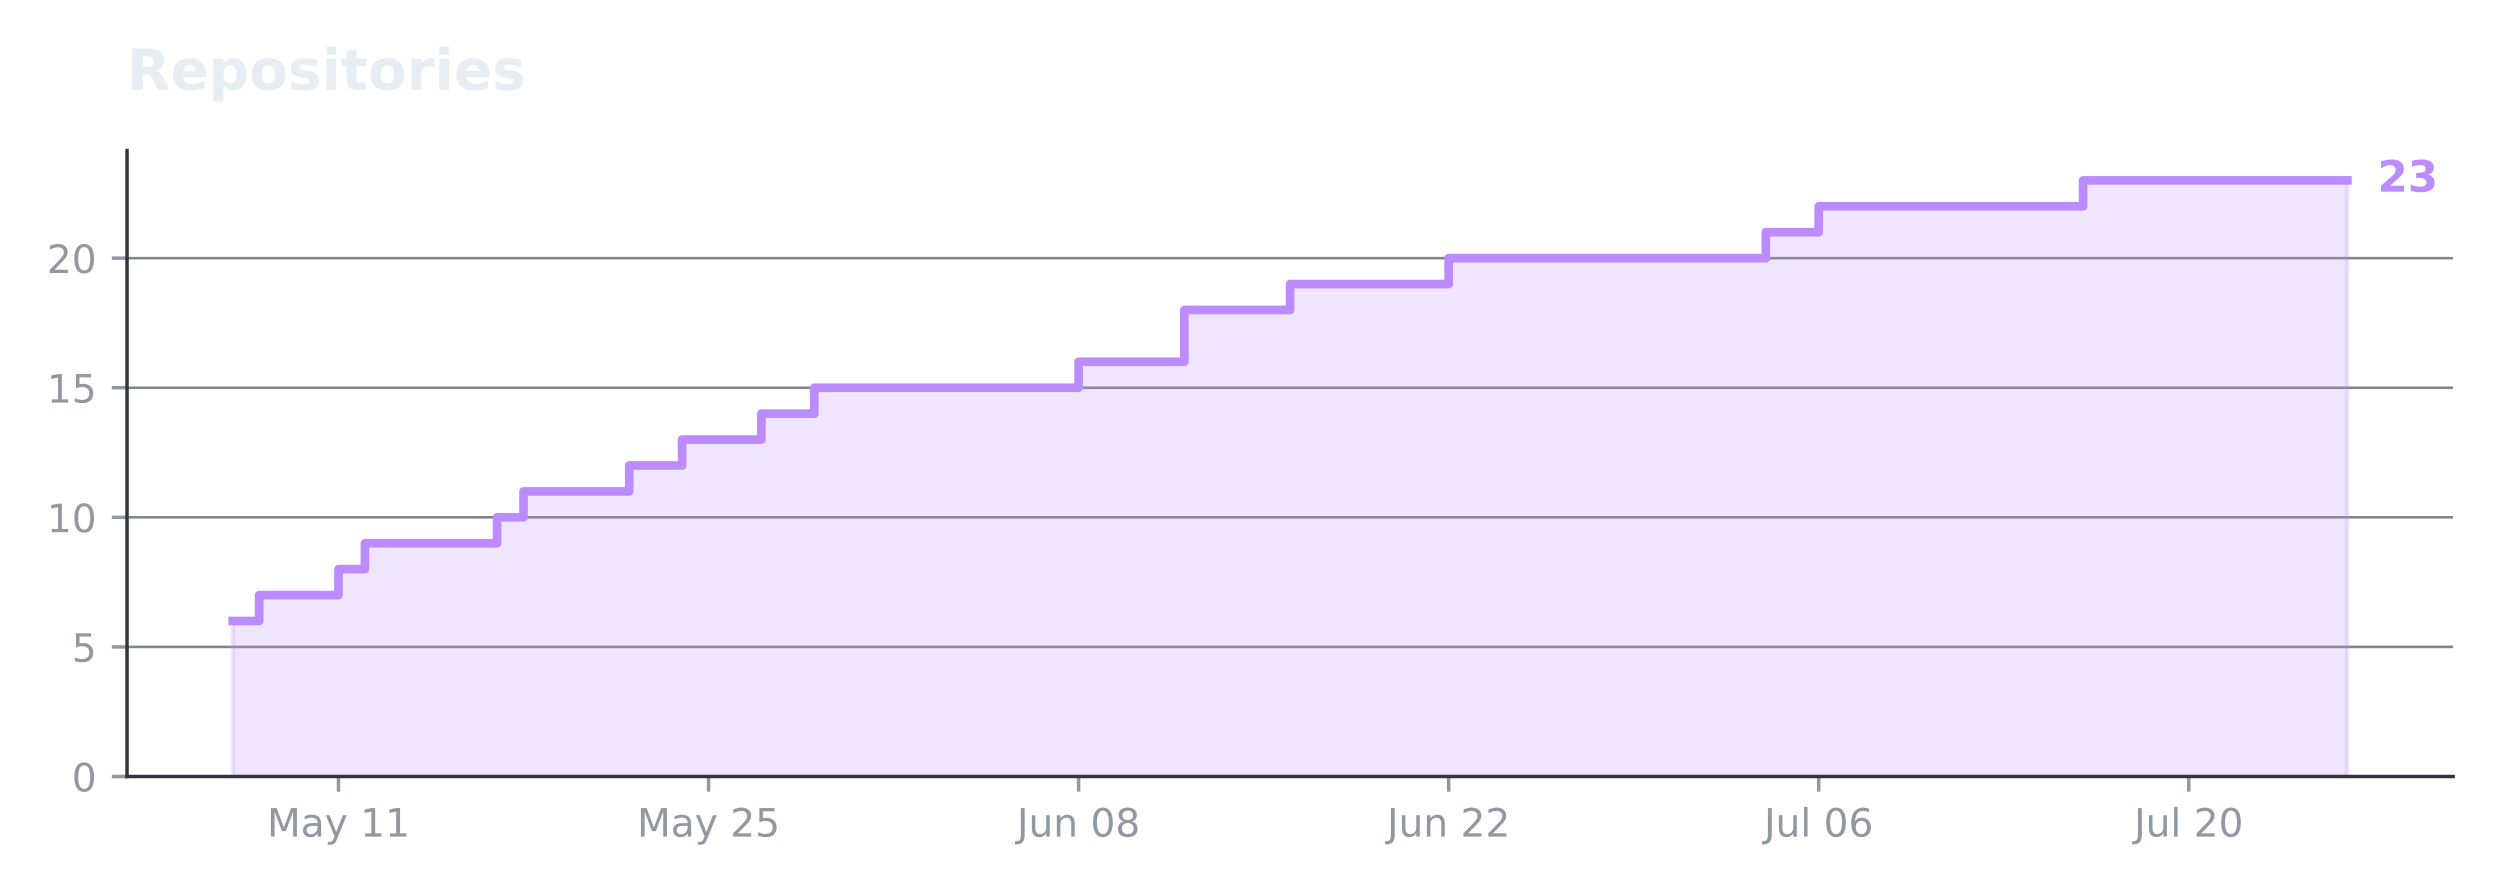
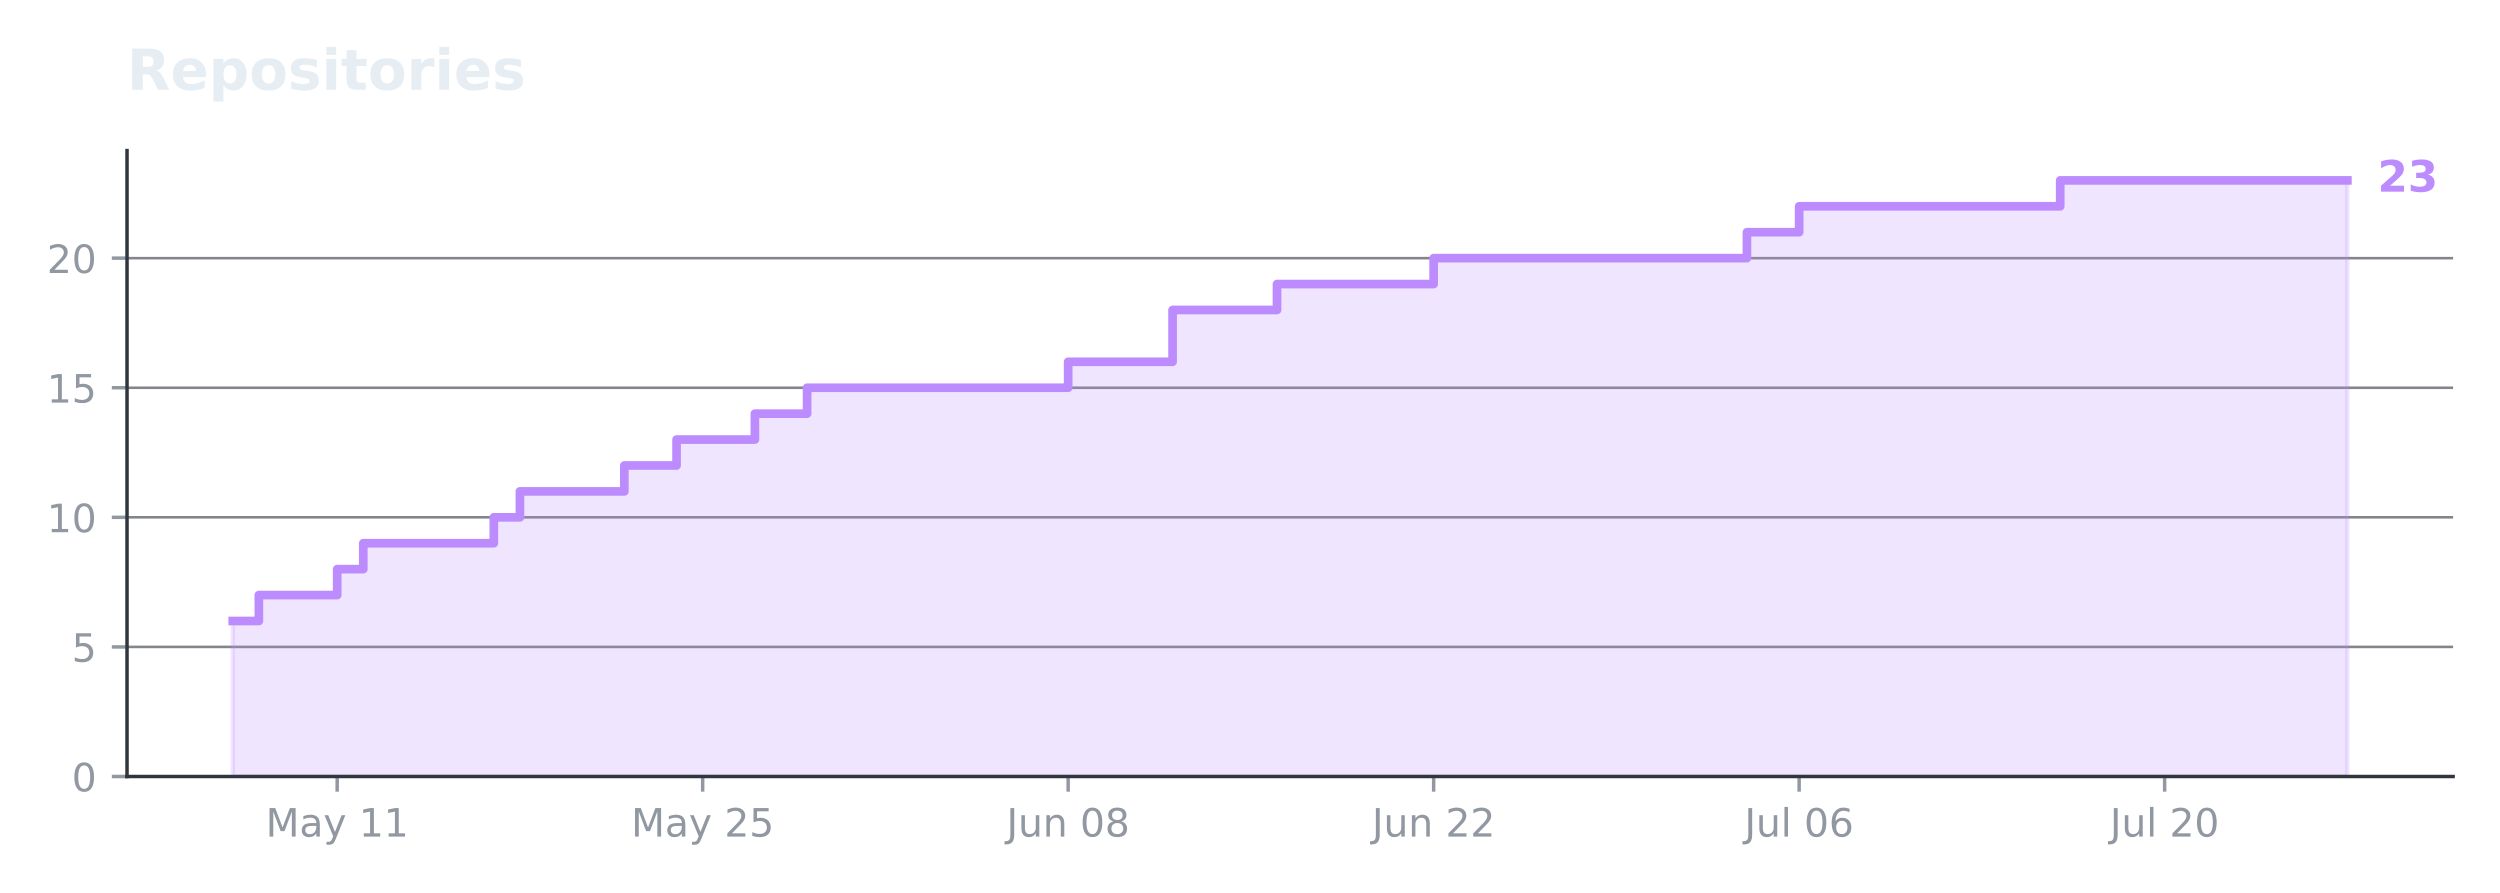
<svg xmlns="http://www.w3.org/2000/svg" xmlns:xlink="http://www.w3.org/1999/xlink" width="575.732pt" height="205.623pt" viewBox="0 0 575.732 205.623" version="1.1">
  <defs>
    <style type="text/css">*{stroke-linejoin: round; stroke-linecap: butt}</style>
  </defs>
  <g id="figure_1">
    <g id="patch_1">
      <path d="M 0 205.623  L 575.732 205.623  L 575.732 0  L 0 0  L 0 205.623  z " style="fill: none; opacity: 0" />
    </g>
    <g id="axes_1">
      <g id="patch_2">
        <path d="M 29.253 178.822  L 564.933 178.822  L 564.933 34.678  L 29.253 34.678  L 29.253 178.822  z " style="fill: none" />
      </g>
      <g id="matplotlib.axis_1">
        <g id="xtick_1">
          <g id="line2d_1">
            <defs>
-               <path id="mdc698b29c3" d="M 0 0  L 0 3.5  " style="stroke: #9198a1; stroke-width: 0.8" />
+               <path id="m80bfaa6895" d="M 0 0  L 0 3.5  " style="stroke: #9198a1; stroke-width: 0.8" />
            </defs>
            <g>
-               <use xlink:href="#mdc698b29c3" x="77.951" y="178.822" style="fill: #9198a1; stroke: #9198a1; stroke-width: 0.8" />
+               <use xlink:href="#m80bfaa6895" x="77.65" y="178.822" style="fill: #9198a1; stroke: #9198a1; stroke-width: 0.8" />
            </g>
          </g>
          <g id="text_1">
-             <g style="fill: #9198a1" transform="translate(61.49053 192.6599) scale(0.09 -0.09)">
+             <g style="fill: #9198a1" transform="translate(61.18992 192.6599) scale(0.09 -0.09)">
              <defs>
                <path id="DejaVuSans-30" d="M 628 4666  L 1569 4666  L 2759 1491  L 3956 4666  L 4897 4666  L 4897 0  L 4281 0  L 4281 4097  L 3078 897  L 2444 897  L 1241 4097  L 1241 0  L 628 0  L 628 4666  z " transform="scale(0.015625)" />
                <path id="DejaVuSans-44" d="M 2194 1759  Q 1497 1759 1228 1600  Q 959 1441 959 1056  Q 959 750 1161 570  Q 1363 391 1709 391  Q 2188 391 2477 730  Q 2766 1069 2766 1631  L 2766 1759  L 2194 1759  z M 3341 1997  L 3341 0  L 2766 0  L 2766 531  Q 2569 213 2275 61  Q 1981 -91 1556 -91  Q 1019 -91 701 211  Q 384 513 384 1019  Q 384 1609 779 1909  Q 1175 2209 1959 2209  L 2766 2209  L 2766 2266  Q 2766 2663 2505 2880  Q 2244 3097 1772 3097  Q 1472 3097 1187 3025  Q 903 2953 641 2809  L 641 3341  Q 956 3463 1253 3523  Q 1550 3584 1831 3584  Q 2591 3584 2966 3190  Q 3341 2797 3341 1997  z " transform="scale(0.015625)" />
                <path id="DejaVuSans-5c" d="M 2059 -325  Q 1816 -950 1584 -1140  Q 1353 -1331 966 -1331  L 506 -1331  L 506 -850  L 844 -850  Q 1081 -850 1212 -737  Q 1344 -625 1503 -206  L 1606 56  L 191 3500  L 800 3500  L 1894 763  L 2988 3500  L 3597 3500  L 2059 -325  z " transform="scale(0.015625)" />
                <path id="DejaVuSans-3" transform="scale(0.015625)" />
                <path id="DejaVuSans-14" d="M 794 531  L 1825 531  L 1825 4091  L 703 3866  L 703 4441  L 1819 4666  L 2450 4666  L 2450 531  L 3481 531  L 3481 0  L 794 0  L 794 531  z " transform="scale(0.015625)" />
              </defs>
              <use xlink:href="#DejaVuSans-30" />
              <use xlink:href="#DejaVuSans-44" transform="translate(86.28125 0)" />
              <use xlink:href="#DejaVuSans-5c" transform="translate(147.5625 0)" />
              <use xlink:href="#DejaVuSans-3" transform="translate(206.75 0)" />
              <use xlink:href="#DejaVuSans-14" transform="translate(238.5312 0)" />
              <use xlink:href="#DejaVuSans-14" transform="translate(302.1562 0)" />
            </g>
          </g>
        </g>
        <g id="xtick_2">
          <g id="line2d_2">
            <g>
-               <use xlink:href="#mdc698b29c3" x="163.173" y="178.822" style="fill: #9198a1; stroke: #9198a1; stroke-width: 0.8" />
+               <use xlink:href="#m80bfaa6895" x="161.82" y="178.822" style="fill: #9198a1; stroke: #9198a1; stroke-width: 0.8" />
            </g>
          </g>
          <g id="text_2">
-             <g style="fill: #9198a1" transform="translate(146.7123 192.6599) scale(0.09 -0.09)">
+             <g style="fill: #9198a1" transform="translate(145.3596 192.6599) scale(0.09 -0.09)">
              <defs>
                <path id="DejaVuSans-15" d="M 1228 531  L 3431 531  L 3431 0  L 469 0  L 469 531  Q 828 903 1448 1529  Q 2069 2156 2228 2338  Q 2531 2678 2651 2914  Q 2772 3150 2772 3378  Q 2772 3750 2511 3984  Q 2250 4219 1831 4219  Q 1534 4219 1204 4116  Q 875 4013 500 3803  L 500 4441  Q 881 4594 1212 4672  Q 1544 4750 1819 4750  Q 2544 4750 2975 4387  Q 3406 4025 3406 3419  Q 3406 3131 3298 2873  Q 3191 2616 2906 2266  Q 2828 2175 2409 1742  Q 1991 1309 1228 531  z " transform="scale(0.015625)" />
                <path id="DejaVuSans-18" d="M 691 4666  L 3169 4666  L 3169 4134  L 1269 4134  L 1269 2991  Q 1406 3038 1543 3061  Q 1681 3084 1819 3084  Q 2600 3084 3056 2656  Q 3513 2228 3513 1497  Q 3513 744 3044 326  Q 2575 -91 1722 -91  Q 1428 -91 1123 -41  Q 819 9 494 109  L 494 744  Q 775 591 1075 516  Q 1375 441 1709 441  Q 2250 441 2565 725  Q 2881 1009 2881 1497  Q 2881 1984 2565 2268  Q 2250 2553 1709 2553  Q 1456 2553 1204 2497  Q 953 2441 691 2322  L 691 4666  z " transform="scale(0.015625)" />
              </defs>
              <use xlink:href="#DejaVuSans-30" />
              <use xlink:href="#DejaVuSans-44" transform="translate(86.28125 0)" />
              <use xlink:href="#DejaVuSans-5c" transform="translate(147.5625 0)" />
              <use xlink:href="#DejaVuSans-3" transform="translate(206.75 0)" />
              <use xlink:href="#DejaVuSans-15" transform="translate(238.5312 0)" />
              <use xlink:href="#DejaVuSans-18" transform="translate(302.1562 0)" />
            </g>
          </g>
        </g>
        <g id="xtick_3">
          <g id="line2d_3">
            <g>
-               <use xlink:href="#mdc698b29c3" x="248.394" y="178.822" style="fill: #9198a1; stroke: #9198a1; stroke-width: 0.8" />
+               <use xlink:href="#m80bfaa6895" x="245.989" y="178.822" style="fill: #9198a1; stroke: #9198a1; stroke-width: 0.8" />
            </g>
          </g>
          <g id="text_3">
-             <g style="fill: #9198a1" transform="translate(234.2067 192.6599) scale(0.09 -0.09)">
+             <g style="fill: #9198a1" transform="translate(231.8018 192.6599) scale(0.09 -0.09)">
              <defs>
                <path id="DejaVuSans-2d" d="M 628 4666  L 1259 4666  L 1259 325  Q 1259 -519 939 -900  Q 619 -1281 -91 -1281  L -331 -1281  L -331 -750  L -134 -750  Q 284 -750 456 -515  Q 628 -281 628 325  L 628 4666  z " transform="scale(0.015625)" />
                <path id="DejaVuSans-58" d="M 544 1381  L 544 3500  L 1119 3500  L 1119 1403  Q 1119 906 1312 657  Q 1506 409 1894 409  Q 2359 409 2629 706  Q 2900 1003 2900 1516  L 2900 3500  L 3475 3500  L 3475 0  L 2900 0  L 2900 538  Q 2691 219 2414 64  Q 2138 -91 1772 -91  Q 1169 -91 856 284  Q 544 659 544 1381  z M 1991 3584  L 1991 3584  z " transform="scale(0.015625)" />
                <path id="DejaVuSans-51" d="M 3513 2113  L 3513 0  L 2938 0  L 2938 2094  Q 2938 2591 2744 2837  Q 2550 3084 2163 3084  Q 1697 3084 1428 2787  Q 1159 2491 1159 1978  L 1159 0  L 581 0  L 581 3500  L 1159 3500  L 1159 2956  Q 1366 3272 1645 3428  Q 1925 3584 2291 3584  Q 2894 3584 3203 3211  Q 3513 2838 3513 2113  z " transform="scale(0.015625)" />
                <path id="DejaVuSans-13" d="M 2034 4250  Q 1547 4250 1301 3770  Q 1056 3291 1056 2328  Q 1056 1369 1301 889  Q 1547 409 2034 409  Q 2525 409 2770 889  Q 3016 1369 3016 2328  Q 3016 3291 2770 3770  Q 2525 4250 2034 4250  z M 2034 4750  Q 2819 4750 3233 4129  Q 3647 3509 3647 2328  Q 3647 1150 3233 529  Q 2819 -91 2034 -91  Q 1250 -91 836 529  Q 422 1150 422 2328  Q 422 3509 836 4129  Q 1250 4750 2034 4750  z " transform="scale(0.015625)" />
                <path id="DejaVuSans-1b" d="M 2034 2216  Q 1584 2216 1326 1975  Q 1069 1734 1069 1313  Q 1069 891 1326 650  Q 1584 409 2034 409  Q 2484 409 2743 651  Q 3003 894 3003 1313  Q 3003 1734 2745 1975  Q 2488 2216 2034 2216  z M 1403 2484  Q 997 2584 770 2862  Q 544 3141 544 3541  Q 544 4100 942 4425  Q 1341 4750 2034 4750  Q 2731 4750 3128 4425  Q 3525 4100 3525 3541  Q 3525 3141 3298 2862  Q 3072 2584 2669 2484  Q 3125 2378 3379 2068  Q 3634 1759 3634 1313  Q 3634 634 3220 271  Q 2806 -91 2034 -91  Q 1263 -91 848 271  Q 434 634 434 1313  Q 434 1759 690 2068  Q 947 2378 1403 2484  z M 1172 3481  Q 1172 3119 1398 2916  Q 1625 2713 2034 2713  Q 2441 2713 2670 2916  Q 2900 3119 2900 3481  Q 2900 3844 2670 4047  Q 2441 4250 2034 4250  Q 1625 4250 1398 4047  Q 1172 3844 1172 3481  z " transform="scale(0.015625)" />
              </defs>
              <use xlink:href="#DejaVuSans-2d" />
              <use xlink:href="#DejaVuSans-58" transform="translate(29.5 0)" />
              <use xlink:href="#DejaVuSans-51" transform="translate(92.875 0)" />
              <use xlink:href="#DejaVuSans-3" transform="translate(156.25 0)" />
              <use xlink:href="#DejaVuSans-13" transform="translate(188.0312 0)" />
              <use xlink:href="#DejaVuSans-1b" transform="translate(251.6562 0)" />
            </g>
          </g>
        </g>
        <g id="xtick_4">
          <g id="line2d_4">
            <g>
-               <use xlink:href="#mdc698b29c3" x="333.616" y="178.822" style="fill: #9198a1; stroke: #9198a1; stroke-width: 0.8" />
+               <use xlink:href="#m80bfaa6895" x="330.159" y="178.822" style="fill: #9198a1; stroke: #9198a1; stroke-width: 0.8" />
            </g>
          </g>
          <g id="text_4">
-             <g style="fill: #9198a1" transform="translate(319.4285 192.6599) scale(0.09 -0.09)">
+             <g style="fill: #9198a1" transform="translate(315.9715 192.6599) scale(0.09 -0.09)">
              <use xlink:href="#DejaVuSans-2d" />
              <use xlink:href="#DejaVuSans-58" transform="translate(29.5 0)" />
              <use xlink:href="#DejaVuSans-51" transform="translate(92.875 0)" />
              <use xlink:href="#DejaVuSans-3" transform="translate(156.25 0)" />
              <use xlink:href="#DejaVuSans-15" transform="translate(188.0312 0)" />
              <use xlink:href="#DejaVuSans-15" transform="translate(251.6562 0)" />
            </g>
          </g>
        </g>
        <g id="xtick_5">
          <g id="line2d_5">
            <g>
-               <use xlink:href="#mdc698b29c3" x="418.838" y="178.822" style="fill: #9198a1; stroke: #9198a1; stroke-width: 0.8" />
+               <use xlink:href="#m80bfaa6895" x="414.329" y="178.822" style="fill: #9198a1; stroke: #9198a1; stroke-width: 0.8" />
            </g>
          </g>
          <g id="text_5">
-             <g style="fill: #9198a1" transform="translate(406.252 192.6606) scale(0.09 -0.09)">
+             <g style="fill: #9198a1" transform="translate(401.7429 192.6606) scale(0.09 -0.09)">
              <defs>
                <path id="DejaVuSans-4f" d="M 603 4863  L 1178 4863  L 1178 0  L 603 0  L 603 4863  z " transform="scale(0.015625)" />
                <path id="DejaVuSans-19" d="M 2113 2584  Q 1688 2584 1439 2293  Q 1191 2003 1191 1497  Q 1191 994 1439 701  Q 1688 409 2113 409  Q 2538 409 2786 701  Q 3034 994 3034 1497  Q 3034 2003 2786 2293  Q 2538 2584 2113 2584  z M 3366 4563  L 3366 3988  Q 3128 4100 2886 4159  Q 2644 4219 2406 4219  Q 1781 4219 1451 3797  Q 1122 3375 1075 2522  Q 1259 2794 1537 2939  Q 1816 3084 2150 3084  Q 2853 3084 3261 2657  Q 3669 2231 3669 1497  Q 3669 778 3244 343  Q 2819 -91 2113 -91  Q 1303 -91 875 529  Q 447 1150 447 2328  Q 447 3434 972 4092  Q 1497 4750 2381 4750  Q 2619 4750 2861 4703  Q 3103 4656 3366 4563  z " transform="scale(0.015625)" />
              </defs>
              <use xlink:href="#DejaVuSans-2d" />
              <use xlink:href="#DejaVuSans-58" transform="translate(29.5 0)" />
              <use xlink:href="#DejaVuSans-4f" transform="translate(92.875 0)" />
              <use xlink:href="#DejaVuSans-3" transform="translate(120.6562 0)" />
              <use xlink:href="#DejaVuSans-13" transform="translate(152.4375 0)" />
              <use xlink:href="#DejaVuSans-19" transform="translate(216.0625 0)" />
            </g>
          </g>
        </g>
        <g id="xtick_6">
          <g id="line2d_6">
            <g>
-               <use xlink:href="#mdc698b29c3" x="504.06" y="178.822" style="fill: #9198a1; stroke: #9198a1; stroke-width: 0.8" />
+               <use xlink:href="#m80bfaa6895" x="498.499" y="178.822" style="fill: #9198a1; stroke: #9198a1; stroke-width: 0.8" />
            </g>
          </g>
          <g id="text_6">
-             <g style="fill: #9198a1" transform="translate(491.4738 192.6606) scale(0.09 -0.09)">
+             <g style="fill: #9198a1" transform="translate(485.9126 192.6606) scale(0.09 -0.09)">
              <use xlink:href="#DejaVuSans-2d" />
              <use xlink:href="#DejaVuSans-58" transform="translate(29.5 0)" />
              <use xlink:href="#DejaVuSans-4f" transform="translate(92.875 0)" />
              <use xlink:href="#DejaVuSans-3" transform="translate(120.6562 0)" />
              <use xlink:href="#DejaVuSans-15" transform="translate(152.4375 0)" />
              <use xlink:href="#DejaVuSans-13" transform="translate(216.0625 0)" />
            </g>
          </g>
        </g>
      </g>
      <g id="matplotlib.axis_2">
        <g id="ytick_1">
          <g id="line2d_7">
-             <path d="M 29.253 178.822  L 564.933 178.822  " clip-path="url(#pe36f73b448)" style="fill: none; stroke: #30363d; stroke-opacity: 0.6; stroke-width: 0.6; stroke-linecap: square" />
+             <path d="M 29.253 178.822  L 564.933 178.822  " clip-path="url(#p6649a24798)" style="fill: none; stroke: #30363d; stroke-opacity: 0.6; stroke-width: 0.6; stroke-linecap: square" />
          </g>
          <g id="line2d_8">
            <defs>
-               <path id="m3cc40a92ae" d="M 0 0  L -3.5 0  " style="stroke: #9198a1; stroke-width: 0.8" />
+               <path id="m8af71a1ffc" d="M 0 0  L -3.5 0  " style="stroke: #9198a1; stroke-width: 0.8" />
            </defs>
            <g>
-               <use xlink:href="#m3cc40a92ae" x="29.253" y="178.822" style="fill: #9198a1; stroke: #9198a1; stroke-width: 0.8" />
+               <use xlink:href="#m8af71a1ffc" x="29.253" y="178.822" style="fill: #9198a1; stroke: #9198a1; stroke-width: 0.8" />
            </g>
          </g>
          <g id="text_7">
            <g style="fill: #9198a1" transform="translate(16.52625 182.2409) scale(0.09 -0.09)">
              <use xlink:href="#DejaVuSans-13" />
            </g>
          </g>
        </g>
        <g id="ytick_2">
          <g id="line2d_9">
-             <path d="M 29.253 148.978  L 564.933 148.978  " clip-path="url(#pe36f73b448)" style="fill: none; stroke: #30363d; stroke-opacity: 0.6; stroke-width: 0.6; stroke-linecap: square" />
+             <path d="M 29.253 148.978  L 564.933 148.978  " clip-path="url(#p6649a24798)" style="fill: none; stroke: #30363d; stroke-opacity: 0.6; stroke-width: 0.6; stroke-linecap: square" />
          </g>
          <g id="line2d_10">
            <g>
-               <use xlink:href="#m3cc40a92ae" x="29.253" y="148.978" style="fill: #9198a1; stroke: #9198a1; stroke-width: 0.8" />
+               <use xlink:href="#m8af71a1ffc" x="29.253" y="148.978" style="fill: #9198a1; stroke: #9198a1; stroke-width: 0.8" />
            </g>
          </g>
          <g id="text_8">
            <g style="fill: #9198a1" transform="translate(16.52625 152.3974) scale(0.09 -0.09)">
              <use xlink:href="#DejaVuSans-18" />
            </g>
          </g>
        </g>
        <g id="ytick_3">
          <g id="line2d_11">
-             <path d="M 29.253 119.135  L 564.933 119.135  " clip-path="url(#pe36f73b448)" style="fill: none; stroke: #30363d; stroke-opacity: 0.6; stroke-width: 0.6; stroke-linecap: square" />
+             <path d="M 29.253 119.135  L 564.933 119.135  " clip-path="url(#p6649a24798)" style="fill: none; stroke: #30363d; stroke-opacity: 0.6; stroke-width: 0.6; stroke-linecap: square" />
          </g>
          <g id="line2d_12">
            <g>
-               <use xlink:href="#m3cc40a92ae" x="29.253" y="119.135" style="fill: #9198a1; stroke: #9198a1; stroke-width: 0.8" />
+               <use xlink:href="#m8af71a1ffc" x="29.253" y="119.135" style="fill: #9198a1; stroke: #9198a1; stroke-width: 0.8" />
            </g>
          </g>
          <g id="text_9">
            <g style="fill: #9198a1" transform="translate(10.8 122.554) scale(0.09 -0.09)">
              <use xlink:href="#DejaVuSans-14" />
              <use xlink:href="#DejaVuSans-13" transform="translate(63.625 0)" />
            </g>
          </g>
        </g>
        <g id="ytick_4">
          <g id="line2d_13">
-             <path d="M 29.253 89.292  L 564.933 89.292  " clip-path="url(#pe36f73b448)" style="fill: none; stroke: #30363d; stroke-opacity: 0.6; stroke-width: 0.6; stroke-linecap: square" />
+             <path d="M 29.253 89.292  L 564.933 89.292  " clip-path="url(#p6649a24798)" style="fill: none; stroke: #30363d; stroke-opacity: 0.6; stroke-width: 0.6; stroke-linecap: square" />
          </g>
          <g id="line2d_14">
            <g>
-               <use xlink:href="#m3cc40a92ae" x="29.253" y="89.292" style="fill: #9198a1; stroke: #9198a1; stroke-width: 0.8" />
+               <use xlink:href="#m8af71a1ffc" x="29.253" y="89.292" style="fill: #9198a1; stroke: #9198a1; stroke-width: 0.8" />
            </g>
          </g>
          <g id="text_10">
            <g style="fill: #9198a1" transform="translate(10.8 92.71048) scale(0.09 -0.09)">
              <use xlink:href="#DejaVuSans-14" />
              <use xlink:href="#DejaVuSans-18" transform="translate(63.625 0)" />
            </g>
          </g>
        </g>
        <g id="ytick_5">
          <g id="line2d_15">
-             <path d="M 29.253 59.448  L 564.933 59.448  " clip-path="url(#pe36f73b448)" style="fill: none; stroke: #30363d; stroke-opacity: 0.6; stroke-width: 0.6; stroke-linecap: square" />
+             <path d="M 29.253 59.448  L 564.933 59.448  " clip-path="url(#p6649a24798)" style="fill: none; stroke: #30363d; stroke-opacity: 0.6; stroke-width: 0.6; stroke-linecap: square" />
          </g>
          <g id="line2d_16">
            <g>
-               <use xlink:href="#m3cc40a92ae" x="29.253" y="59.448" style="fill: #9198a1; stroke: #9198a1; stroke-width: 0.8" />
+               <use xlink:href="#m8af71a1ffc" x="29.253" y="59.448" style="fill: #9198a1; stroke: #9198a1; stroke-width: 0.8" />
            </g>
          </g>
          <g id="text_11">
            <g style="fill: #9198a1" transform="translate(10.8 62.867) scale(0.09 -0.09)">
              <use xlink:href="#DejaVuSans-15" />
              <use xlink:href="#DejaVuSans-13" transform="translate(63.625 0)" />
            </g>
          </g>
        </g>
      </g>
      <g id="FillBetweenPolyCollection_1">
        <defs>
-           <path id="m402194e041" d="M 53.602 -26.801  L 53.602 -62.613  L 59.689 -62.613  L 59.689 -68.582  L 65.776 -68.582  L 65.776 -68.582  L 71.863 -68.582  L 71.863 -68.582  L 77.951 -68.582  L 77.951 -74.55  L 84.038 -74.55  L 84.038 -80.519  L 90.125 -80.519  L 90.125 -80.519  L 96.213 -80.519  L 96.213 -80.519  L 102.3 -80.519  L 102.3 -80.519  L 108.387 -80.519  L 108.387 -80.519  L 114.474 -80.519  L 114.474 -86.488  L 120.562 -86.488  L 120.562 -92.456  L 126.649 -92.456  L 126.649 -92.456  L 132.736 -92.456  L 132.736 -92.456  L 138.823 -92.456  L 138.823 -92.456  L 144.911 -92.456  L 144.911 -98.425  L 150.998 -98.425  L 150.998 -98.425  L 157.085 -98.425  L 157.085 -104.394  L 163.173 -104.394  L 163.173 -104.394  L 169.26 -104.394  L 169.26 -104.394  L 175.347 -104.394  L 175.347 -110.362  L 181.434 -110.362  L 181.434 -110.362  L 187.522 -110.362  L 187.522 -116.331  L 193.609 -116.331  L 193.609 -116.331  L 199.696 -116.331  L 199.696 -116.331  L 205.783 -116.331  L 205.783 -116.331  L 211.871 -116.331  L 211.871 -116.331  L 217.958 -116.331  L 217.958 -116.331  L 224.045 -116.331  L 224.045 -116.331  L 230.132 -116.331  L 230.132 -116.331  L 236.22 -116.331  L 236.22 -116.331  L 242.307 -116.331  L 242.307 -116.331  L 248.394 -116.331  L 248.394 -122.3  L 254.482 -122.3  L 254.482 -122.3  L 260.569 -122.3  L 260.569 -122.3  L 266.656 -122.3  L 266.656 -122.3  L 272.743 -122.3  L 272.743 -134.237  L 278.831 -134.237  L 278.831 -134.237  L 284.918 -134.237  L 284.918 -134.237  L 291.005 -134.237  L 291.005 -134.237  L 297.092 -134.237  L 297.092 -140.206  L 303.18 -140.206  L 303.18 -140.206  L 309.267 -140.206  L 309.267 -140.206  L 315.354 -140.206  L 315.354 -140.206  L 321.442 -140.206  L 321.442 -140.206  L 327.529 -140.206  L 327.529 -140.206  L 333.616 -140.206  L 333.616 -146.175  L 339.703 -146.175  L 339.703 -146.175  L 345.791 -146.175  L 345.791 -146.175  L 351.878 -146.175  L 351.878 -146.175  L 357.965 -146.175  L 357.965 -146.175  L 364.053 -146.175  L 364.053 -146.175  L 370.14 -146.175  L 370.14 -146.175  L 376.227 -146.175  L 376.227 -146.175  L 382.314 -146.175  L 382.314 -146.175  L 388.402 -146.175  L 388.402 -146.175  L 394.489 -146.175  L 394.489 -146.175  L 400.576 -146.175  L 400.576 -146.175  L 406.663 -146.175  L 406.663 -152.143  L 412.751 -152.143  L 412.751 -152.143  L 418.838 -152.143  L 418.838 -158.112  L 424.925 -158.112  L 424.925 -158.112  L 431.012 -158.112  L 431.012 -158.112  L 437.1 -158.112  L 437.1 -158.112  L 443.187 -158.112  L 443.187 -158.112  L 449.274 -158.112  L 449.274 -158.112  L 455.362 -158.112  L 455.362 -158.112  L 461.449 -158.112  L 461.449 -158.112  L 467.536 -158.112  L 467.536 -158.112  L 473.623 -158.112  L 473.623 -158.112  L 479.711 -158.112  L 479.711 -164.081  L 485.798 -164.081  L 485.798 -164.081  L 491.885 -164.081  L 491.885 -164.081  L 497.973 -164.081  L 497.973 -164.081  L 504.06 -164.081  L 504.06 -164.081  L 510.147 -164.081  L 510.147 -164.081  L 516.234 -164.081  L 516.234 -164.081  L 522.322 -164.081  L 522.322 -164.081  L 528.409 -164.081  L 528.409 -164.081  L 534.496 -164.081  L 534.496 -164.081  L 540.583 -164.081  L 540.583 -164.081  L 540.583 -26.801  L 540.583 -26.801  L 540.583 -26.801  L 534.496 -26.801  L 534.496 -26.801  L 528.409 -26.801  L 528.409 -26.801  L 522.322 -26.801  L 522.322 -26.801  L 516.234 -26.801  L 516.234 -26.801  L 510.147 -26.801  L 510.147 -26.801  L 504.06 -26.801  L 504.06 -26.801  L 497.973 -26.801  L 497.973 -26.801  L 491.885 -26.801  L 491.885 -26.801  L 485.798 -26.801  L 485.798 -26.801  L 479.711 -26.801  L 479.711 -26.801  L 473.623 -26.801  L 473.623 -26.801  L 467.536 -26.801  L 467.536 -26.801  L 461.449 -26.801  L 461.449 -26.801  L 455.362 -26.801  L 455.362 -26.801  L 449.274 -26.801  L 449.274 -26.801  L 443.187 -26.801  L 443.187 -26.801  L 437.1 -26.801  L 437.1 -26.801  L 431.012 -26.801  L 431.012 -26.801  L 424.925 -26.801  L 424.925 -26.801  L 418.838 -26.801  L 418.838 -26.801  L 412.751 -26.801  L 412.751 -26.801  L 406.663 -26.801  L 406.663 -26.801  L 400.576 -26.801  L 400.576 -26.801  L 394.489 -26.801  L 394.489 -26.801  L 388.402 -26.801  L 388.402 -26.801  L 382.314 -26.801  L 382.314 -26.801  L 376.227 -26.801  L 376.227 -26.801  L 370.14 -26.801  L 370.14 -26.801  L 364.053 -26.801  L 364.053 -26.801  L 357.965 -26.801  L 357.965 -26.801  L 351.878 -26.801  L 351.878 -26.801  L 345.791 -26.801  L 345.791 -26.801  L 339.703 -26.801  L 339.703 -26.801  L 333.616 -26.801  L 333.616 -26.801  L 327.529 -26.801  L 327.529 -26.801  L 321.442 -26.801  L 321.442 -26.801  L 315.354 -26.801  L 315.354 -26.801  L 309.267 -26.801  L 309.267 -26.801  L 303.18 -26.801  L 303.18 -26.801  L 297.092 -26.801  L 297.092 -26.801  L 291.005 -26.801  L 291.005 -26.801  L 284.918 -26.801  L 284.918 -26.801  L 278.831 -26.801  L 278.831 -26.801  L 272.743 -26.801  L 272.743 -26.801  L 266.656 -26.801  L 266.656 -26.801  L 260.569 -26.801  L 260.569 -26.801  L 254.482 -26.801  L 254.482 -26.801  L 248.394 -26.801  L 248.394 -26.801  L 242.307 -26.801  L 242.307 -26.801  L 236.22 -26.801  L 236.22 -26.801  L 230.132 -26.801  L 230.132 -26.801  L 224.045 -26.801  L 224.045 -26.801  L 217.958 -26.801  L 217.958 -26.801  L 211.871 -26.801  L 211.871 -26.801  L 205.783 -26.801  L 205.783 -26.801  L 199.696 -26.801  L 199.696 -26.801  L 193.609 -26.801  L 193.609 -26.801  L 187.522 -26.801  L 187.522 -26.801  L 181.434 -26.801  L 181.434 -26.801  L 175.347 -26.801  L 175.347 -26.801  L 169.26 -26.801  L 169.26 -26.801  L 163.173 -26.801  L 163.173 -26.801  L 157.085 -26.801  L 157.085 -26.801  L 150.998 -26.801  L 150.998 -26.801  L 144.911 -26.801  L 144.911 -26.801  L 138.823 -26.801  L 138.823 -26.801  L 132.736 -26.801  L 132.736 -26.801  L 126.649 -26.801  L 126.649 -26.801  L 120.562 -26.801  L 120.562 -26.801  L 114.474 -26.801  L 114.474 -26.801  L 108.387 -26.801  L 108.387 -26.801  L 102.3 -26.801  L 102.3 -26.801  L 96.213 -26.801  L 96.213 -26.801  L 90.125 -26.801  L 90.125 -26.801  L 84.038 -26.801  L 84.038 -26.801  L 77.951 -26.801  L 77.951 -26.801  L 71.863 -26.801  L 71.863 -26.801  L 65.776 -26.801  L 65.776 -26.801  L 59.689 -26.801  L 59.689 -26.801  L 53.602 -26.801  z " style="stroke: #bc8cff; stroke-opacity: 0.22" />
+           <path id="mc5d1fb5f40" d="M 53.602 -26.801  L 53.602 -62.613  L 59.614 -62.613  L 59.614 -68.582  L 65.626 -68.582  L 65.626 -68.582  L 71.638 -68.582  L 71.638 -68.582  L 77.65 -68.582  L 77.65 -74.55  L 83.662 -74.55  L 83.662 -80.519  L 89.674 -80.519  L 89.674 -80.519  L 95.686 -80.519  L 95.686 -80.519  L 101.699 -80.519  L 101.699 -80.519  L 107.711 -80.519  L 107.711 -80.519  L 113.723 -80.519  L 113.723 -86.488  L 119.735 -86.488  L 119.735 -92.456  L 125.747 -92.456  L 125.747 -92.456  L 131.759 -92.456  L 131.759 -92.456  L 137.771 -92.456  L 137.771 -92.456  L 143.783 -92.456  L 143.783 -98.425  L 149.796 -98.425  L 149.796 -98.425  L 155.808 -98.425  L 155.808 -104.394  L 161.82 -104.394  L 161.82 -104.394  L 167.832 -104.394  L 167.832 -104.394  L 173.844 -104.394  L 173.844 -110.362  L 179.856 -110.362  L 179.856 -110.362  L 185.868 -110.362  L 185.868 -116.331  L 191.88 -116.331  L 191.88 -116.331  L 197.893 -116.331  L 197.893 -116.331  L 203.905 -116.331  L 203.905 -116.331  L 209.917 -116.331  L 209.917 -116.331  L 215.929 -116.331  L 215.929 -116.331  L 221.941 -116.331  L 221.941 -116.331  L 227.953 -116.331  L 227.953 -116.331  L 233.965 -116.331  L 233.965 -116.331  L 239.977 -116.331  L 239.977 -116.331  L 245.989 -116.331  L 245.989 -122.3  L 252.002 -122.3  L 252.002 -122.3  L 258.014 -122.3  L 258.014 -122.3  L 264.026 -122.3  L 264.026 -122.3  L 270.038 -122.3  L 270.038 -134.237  L 276.05 -134.237  L 276.05 -134.237  L 282.062 -134.237  L 282.062 -134.237  L 288.074 -134.237  L 288.074 -134.237  L 294.086 -134.237  L 294.086 -140.206  L 300.099 -140.206  L 300.099 -140.206  L 306.111 -140.206  L 306.111 -140.206  L 312.123 -140.206  L 312.123 -140.206  L 318.135 -140.206  L 318.135 -140.206  L 324.147 -140.206  L 324.147 -140.206  L 330.159 -140.206  L 330.159 -146.175  L 336.171 -146.175  L 336.171 -146.175  L 342.183 -146.175  L 342.183 -146.175  L 348.196 -146.175  L 348.196 -146.175  L 354.208 -146.175  L 354.208 -146.175  L 360.22 -146.175  L 360.22 -146.175  L 366.232 -146.175  L 366.232 -146.175  L 372.244 -146.175  L 372.244 -146.175  L 378.256 -146.175  L 378.256 -146.175  L 384.268 -146.175  L 384.268 -146.175  L 390.28 -146.175  L 390.28 -146.175  L 396.293 -146.175  L 396.293 -146.175  L 402.305 -146.175  L 402.305 -152.143  L 408.317 -152.143  L 408.317 -152.143  L 414.329 -152.143  L 414.329 -158.112  L 420.341 -158.112  L 420.341 -158.112  L 426.353 -158.112  L 426.353 -158.112  L 432.365 -158.112  L 432.365 -158.112  L 438.377 -158.112  L 438.377 -158.112  L 444.389 -158.112  L 444.389 -158.112  L 450.402 -158.112  L 450.402 -158.112  L 456.414 -158.112  L 456.414 -158.112  L 462.426 -158.112  L 462.426 -158.112  L 468.438 -158.112  L 468.438 -158.112  L 474.45 -158.112  L 474.45 -164.081  L 480.462 -164.081  L 480.462 -164.081  L 486.474 -164.081  L 486.474 -164.081  L 492.486 -164.081  L 492.486 -164.081  L 498.499 -164.081  L 498.499 -164.081  L 504.511 -164.081  L 504.511 -164.081  L 510.523 -164.081  L 510.523 -164.081  L 516.535 -164.081  L 516.535 -164.081  L 522.547 -164.081  L 522.547 -164.081  L 528.559 -164.081  L 528.559 -164.081  L 534.571 -164.081  L 534.571 -164.081  L 540.583 -164.081  L 540.583 -164.081  L 540.583 -26.801  L 540.583 -26.801  L 540.583 -26.801  L 534.571 -26.801  L 534.571 -26.801  L 528.559 -26.801  L 528.559 -26.801  L 522.547 -26.801  L 522.547 -26.801  L 516.535 -26.801  L 516.535 -26.801  L 510.523 -26.801  L 510.523 -26.801  L 504.511 -26.801  L 504.511 -26.801  L 498.499 -26.801  L 498.499 -26.801  L 492.486 -26.801  L 492.486 -26.801  L 486.474 -26.801  L 486.474 -26.801  L 480.462 -26.801  L 480.462 -26.801  L 474.45 -26.801  L 474.45 -26.801  L 468.438 -26.801  L 468.438 -26.801  L 462.426 -26.801  L 462.426 -26.801  L 456.414 -26.801  L 456.414 -26.801  L 450.402 -26.801  L 450.402 -26.801  L 444.389 -26.801  L 444.389 -26.801  L 438.377 -26.801  L 438.377 -26.801  L 432.365 -26.801  L 432.365 -26.801  L 426.353 -26.801  L 426.353 -26.801  L 420.341 -26.801  L 420.341 -26.801  L 414.329 -26.801  L 414.329 -26.801  L 408.317 -26.801  L 408.317 -26.801  L 402.305 -26.801  L 402.305 -26.801  L 396.293 -26.801  L 396.293 -26.801  L 390.28 -26.801  L 390.28 -26.801  L 384.268 -26.801  L 384.268 -26.801  L 378.256 -26.801  L 378.256 -26.801  L 372.244 -26.801  L 372.244 -26.801  L 366.232 -26.801  L 366.232 -26.801  L 360.22 -26.801  L 360.22 -26.801  L 354.208 -26.801  L 354.208 -26.801  L 348.196 -26.801  L 348.196 -26.801  L 342.183 -26.801  L 342.183 -26.801  L 336.171 -26.801  L 336.171 -26.801  L 330.159 -26.801  L 330.159 -26.801  L 324.147 -26.801  L 324.147 -26.801  L 318.135 -26.801  L 318.135 -26.801  L 312.123 -26.801  L 312.123 -26.801  L 306.111 -26.801  L 306.111 -26.801  L 300.099 -26.801  L 300.099 -26.801  L 294.086 -26.801  L 294.086 -26.801  L 288.074 -26.801  L 288.074 -26.801  L 282.062 -26.801  L 282.062 -26.801  L 276.05 -26.801  L 276.05 -26.801  L 270.038 -26.801  L 270.038 -26.801  L 264.026 -26.801  L 264.026 -26.801  L 258.014 -26.801  L 258.014 -26.801  L 252.002 -26.801  L 252.002 -26.801  L 245.989 -26.801  L 245.989 -26.801  L 239.977 -26.801  L 239.977 -26.801  L 233.965 -26.801  L 233.965 -26.801  L 227.953 -26.801  L 227.953 -26.801  L 221.941 -26.801  L 221.941 -26.801  L 215.929 -26.801  L 215.929 -26.801  L 209.917 -26.801  L 209.917 -26.801  L 203.905 -26.801  L 203.905 -26.801  L 197.893 -26.801  L 197.893 -26.801  L 191.88 -26.801  L 191.88 -26.801  L 185.868 -26.801  L 185.868 -26.801  L 179.856 -26.801  L 179.856 -26.801  L 173.844 -26.801  L 173.844 -26.801  L 167.832 -26.801  L 167.832 -26.801  L 161.82 -26.801  L 161.82 -26.801  L 155.808 -26.801  L 155.808 -26.801  L 149.796 -26.801  L 149.796 -26.801  L 143.783 -26.801  L 143.783 -26.801  L 137.771 -26.801  L 137.771 -26.801  L 131.759 -26.801  L 131.759 -26.801  L 125.747 -26.801  L 125.747 -26.801  L 119.735 -26.801  L 119.735 -26.801  L 113.723 -26.801  L 113.723 -26.801  L 107.711 -26.801  L 107.711 -26.801  L 101.699 -26.801  L 101.699 -26.801  L 95.686 -26.801  L 95.686 -26.801  L 89.674 -26.801  L 89.674 -26.801  L 83.662 -26.801  L 83.662 -26.801  L 77.65 -26.801  L 77.65 -26.801  L 71.638 -26.801  L 71.638 -26.801  L 65.626 -26.801  L 65.626 -26.801  L 59.614 -26.801  L 59.614 -26.801  L 53.602 -26.801  z " style="stroke: #bc8cff; stroke-opacity: 0.22" />
        </defs>
-         <g clip-path="url(#pe36f73b448)">
-           <use xlink:href="#m402194e041" x="0" y="205.623" style="fill: #bc8cff; fill-opacity: 0.22; stroke: #bc8cff; stroke-opacity: 0.22" />
+         <g clip-path="url(#p6649a24798)">
+           <use xlink:href="#mc5d1fb5f40" x="0" y="205.623" style="fill: #bc8cff; fill-opacity: 0.22; stroke: #bc8cff; stroke-opacity: 0.22" />
        </g>
      </g>
      <g id="line2d_17">
-         <path d="M 53.602 143.01  L 59.689 143.01  L 59.689 137.041  L 77.951 137.041  L 77.951 131.072  L 84.038 131.072  L 84.038 125.104  L 114.474 125.104  L 114.474 119.135  L 120.562 119.135  L 120.562 113.166  L 144.911 113.166  L 144.911 107.198  L 157.085 107.198  L 157.085 101.229  L 175.347 101.229  L 175.347 95.26  L 187.522 95.26  L 187.522 89.292  L 248.394 89.292  L 248.394 83.323  L 272.743 83.323  L 272.743 71.385  L 297.092 71.385  L 297.092 65.417  L 333.616 65.417  L 333.616 59.448  L 406.663 59.448  L 406.663 53.479  L 418.838 53.479  L 418.838 47.511  L 479.711 47.511  L 479.711 41.542  L 540.583 41.542  L 540.583 41.542  " clip-path="url(#pe36f73b448)" style="fill: none; stroke: #bc8cff; stroke-width: 2; stroke-linecap: square" />
+         <path d="M 53.602 143.01  L 59.614 143.01  L 59.614 137.041  L 77.65 137.041  L 77.65 131.072  L 83.662 131.072  L 83.662 125.104  L 113.723 125.104  L 113.723 119.135  L 119.735 119.135  L 119.735 113.166  L 143.783 113.166  L 143.783 107.198  L 155.808 107.198  L 155.808 101.229  L 173.844 101.229  L 173.844 95.26  L 185.868 95.26  L 185.868 89.292  L 245.989 89.292  L 245.989 83.323  L 270.038 83.323  L 270.038 71.385  L 294.086 71.385  L 294.086 65.417  L 330.159 65.417  L 330.159 59.448  L 402.305 59.448  L 402.305 53.479  L 414.329 53.479  L 414.329 47.511  L 474.45 47.511  L 474.45 41.542  L 540.583 41.542  L 540.583 41.542  " clip-path="url(#p6649a24798)" style="fill: none; stroke: #bc8cff; stroke-width: 2; stroke-linecap: square" />
      </g>
      <g id="patch_3">
        <path d="M 29.253 178.822  L 29.253 34.678  " style="fill: none; stroke: #30363d; stroke-width: 0.8; stroke-linejoin: miter; stroke-linecap: square" />
      </g>
      <g id="patch_4">
        <path d="M 29.253 178.822  L 564.933 178.822  " style="fill: none; stroke: #30363d; stroke-width: 0.8; stroke-linejoin: miter; stroke-linecap: square" />
      </g>
      <g id="text_12">
        <g style="fill: #bc8cff" transform="translate(540.5834 44.13963) scale(0.1 -0.1)">
          <defs>
            <path id="DejaVuSans-Bold-3" transform="scale(0.015625)" />
            <path id="DejaVuSans-Bold-15" d="M 1844 884  L 3897 884  L 3897 0  L 506 0  L 506 884  L 2209 2388  Q 2438 2594 2547 2791  Q 2656 2988 2656 3200  Q 2656 3528 2436 3728  Q 2216 3928 1850 3928  Q 1569 3928 1234 3808  Q 900 3688 519 3450  L 519 4475  Q 925 4609 1322 4679  Q 1719 4750 2100 4750  Q 2938 4750 3402 4381  Q 3866 4013 3866 3353  Q 3866 2972 3669 2642  Q 3472 2313 2841 1759  L 1844 884  z " transform="scale(0.015625)" />
            <path id="DejaVuSans-Bold-16" d="M 2981 2516  Q 3453 2394 3698 2092  Q 3944 1791 3944 1325  Q 3944 631 3412 270  Q 2881 -91 1863 -91  Q 1503 -91 1142 -33  Q 781 25 428 141  L 428 1069  Q 766 900 1098 814  Q 1431 728 1753 728  Q 2231 728 2486 893  Q 2741 1059 2741 1369  Q 2741 1688 2480 1852  Q 2219 2016 1709 2016  L 1228 2016  L 1228 2791  L 1734 2791  Q 2188 2791 2409 2933  Q 2631 3075 2631 3366  Q 2631 3634 2415 3781  Q 2200 3928 1806 3928  Q 1516 3928 1219 3862  Q 922 3797 628 3669  L 628 4550  Q 984 4650 1334 4700  Q 1684 4750 2022 4750  Q 2931 4750 3382 4451  Q 3834 4153 3834 3553  Q 3834 3144 3618 2883  Q 3403 2622 2981 2516  z " transform="scale(0.015625)" />
          </defs>
          <use xlink:href="#DejaVuSans-Bold-3" />
          <use xlink:href="#DejaVuSans-Bold-3" transform="translate(34.8125 0)" />
          <use xlink:href="#DejaVuSans-Bold-15" transform="translate(69.625 0)" />
          <use xlink:href="#DejaVuSans-Bold-16" transform="translate(139.2031 0)" />
        </g>
      </g>
      <g id="text_13">
        <g style="fill: #e6edf3" transform="translate(29.2525 20.67797) scale(0.13 -0.13)">
          <defs>
            <path id="DejaVuSans-Bold-35" d="M 2297 2597  Q 2675 2597 2839 2737  Q 3003 2878 3003 3200  Q 3003 3519 2839 3656  Q 2675 3794 2297 3794  L 1791 3794  L 1791 2597  L 2297 2597  z M 1791 1766  L 1791 0  L 588 0  L 588 4666  L 2425 4666  Q 3347 4666 3776 4356  Q 4206 4047 4206 3378  Q 4206 2916 3982 2619  Q 3759 2322 3309 2181  Q 3556 2125 3751 1926  Q 3947 1728 4147 1325  L 4800 0  L 3519 0  L 2950 1159  Q 2778 1509 2601 1637  Q 2425 1766 2131 1766  L 1791 1766  z " transform="scale(0.015625)" />
            <path id="DejaVuSans-Bold-48" d="M 4031 1759  L 4031 1441  L 1416 1441  Q 1456 1047 1700 850  Q 1944 653 2381 653  Q 2734 653 3104 758  Q 3475 863 3866 1075  L 3866 213  Q 3469 63 3072 -14  Q 2675 -91 2278 -91  Q 1328 -91 801 392  Q 275 875 275 1747  Q 275 2603 792 3093  Q 1309 3584 2216 3584  Q 3041 3584 3536 3087  Q 4031 2591 4031 1759  z M 2881 2131  Q 2881 2450 2695 2645  Q 2509 2841 2209 2841  Q 1884 2841 1681 2658  Q 1478 2475 1428 2131  L 2881 2131  z " transform="scale(0.015625)" />
            <path id="DejaVuSans-Bold-53" d="M 1656 506  L 1656 -1331  L 538 -1331  L 538 3500  L 1656 3500  L 1656 2988  Q 1888 3294 2169 3439  Q 2450 3584 2816 3584  Q 3463 3584 3878 3070  Q 4294 2556 4294 1747  Q 4294 938 3878 423  Q 3463 -91 2816 -91  Q 2450 -91 2169 54  Q 1888 200 1656 506  z M 2400 2772  Q 2041 2772 1848 2508  Q 1656 2244 1656 1747  Q 1656 1250 1848 986  Q 2041 722 2400 722  Q 2759 722 2948 984  Q 3138 1247 3138 1747  Q 3138 2247 2948 2509  Q 2759 2772 2400 2772  z " transform="scale(0.015625)" />
            <path id="DejaVuSans-Bold-52" d="M 2203 2784  Q 1831 2784 1636 2517  Q 1441 2250 1441 1747  Q 1441 1244 1636 976  Q 1831 709 2203 709  Q 2569 709 2762 976  Q 2956 1244 2956 1747  Q 2956 2250 2762 2517  Q 2569 2784 2203 2784  z M 2203 3584  Q 3106 3584 3614 3096  Q 4122 2609 4122 1747  Q 4122 884 3614 396  Q 3106 -91 2203 -91  Q 1297 -91 786 396  Q 275 884 275 1747  Q 275 2609 786 3096  Q 1297 3584 2203 3584  z " transform="scale(0.015625)" />
            <path id="DejaVuSans-Bold-56" d="M 3272 3391  L 3272 2541  Q 2913 2691 2578 2766  Q 2244 2841 1947 2841  Q 1628 2841 1473 2761  Q 1319 2681 1319 2516  Q 1319 2381 1436 2309  Q 1553 2238 1856 2203  L 2053 2175  Q 2913 2066 3209 1816  Q 3506 1566 3506 1031  Q 3506 472 3093 190  Q 2681 -91 1863 -91  Q 1516 -91 1145 -36  Q 775 19 384 128  L 384 978  Q 719 816 1070 734  Q 1422 653 1784 653  Q 2113 653 2278 743  Q 2444 834 2444 1013  Q 2444 1163 2330 1236  Q 2216 1309 1875 1350  L 1678 1375  Q 931 1469 631 1722  Q 331 1975 331 2491  Q 331 3047 712 3315  Q 1094 3584 1881 3584  Q 2191 3584 2531 3537  Q 2872 3491 3272 3391  z " transform="scale(0.015625)" />
            <path id="DejaVuSans-Bold-4c" d="M 538 3500  L 1656 3500  L 1656 0  L 538 0  L 538 3500  z M 538 4863  L 1656 4863  L 1656 3950  L 538 3950  L 538 4863  z " transform="scale(0.015625)" />
            <path id="DejaVuSans-Bold-57" d="M 1759 4494  L 1759 3500  L 2913 3500  L 2913 2700  L 1759 2700  L 1759 1216  Q 1759 972 1856 886  Q 1953 800 2241 800  L 2816 800  L 2816 0  L 1856 0  Q 1194 0 917 276  Q 641 553 641 1216  L 641 2700  L 84 2700  L 84 3500  L 641 3500  L 641 4494  L 1759 4494  z " transform="scale(0.015625)" />
            <path id="DejaVuSans-Bold-55" d="M 3138 2547  Q 2991 2616 2845 2648  Q 2700 2681 2553 2681  Q 2122 2681 1889 2404  Q 1656 2128 1656 1613  L 1656 0  L 538 0  L 538 3500  L 1656 3500  L 1656 2925  Q 1872 3269 2151 3426  Q 2431 3584 2822 3584  Q 2878 3584 2943 3579  Q 3009 3575 3134 3559  L 3138 2547  z " transform="scale(0.015625)" />
          </defs>
          <use xlink:href="#DejaVuSans-Bold-35" />
          <use xlink:href="#DejaVuSans-Bold-48" transform="translate(77 0)" />
          <use xlink:href="#DejaVuSans-Bold-53" transform="translate(144.8281 0)" />
          <use xlink:href="#DejaVuSans-Bold-52" transform="translate(216.4062 0)" />
          <use xlink:href="#DejaVuSans-Bold-56" transform="translate(285.1094 0)" />
          <use xlink:href="#DejaVuSans-Bold-4c" transform="translate(344.625 0)" />
          <use xlink:href="#DejaVuSans-Bold-57" transform="translate(378.9062 0)" />
          <use xlink:href="#DejaVuSans-Bold-52" transform="translate(426.7031 0)" />
          <use xlink:href="#DejaVuSans-Bold-55" transform="translate(495.4062 0)" />
          <use xlink:href="#DejaVuSans-Bold-4c" transform="translate(544.7188 0)" />
          <use xlink:href="#DejaVuSans-Bold-48" transform="translate(579 0)" />
          <use xlink:href="#DejaVuSans-Bold-56" transform="translate(646.8281 0)" />
        </g>
      </g>
    </g>
  </g>
  <defs>
-     <clipPath id="pe36f73b448">
+     <clipPath id="p6649a24798">
      <rect x="29.253" y="34.678" width="535.68" height="144.144" />
    </clipPath>
  </defs>
</svg>
